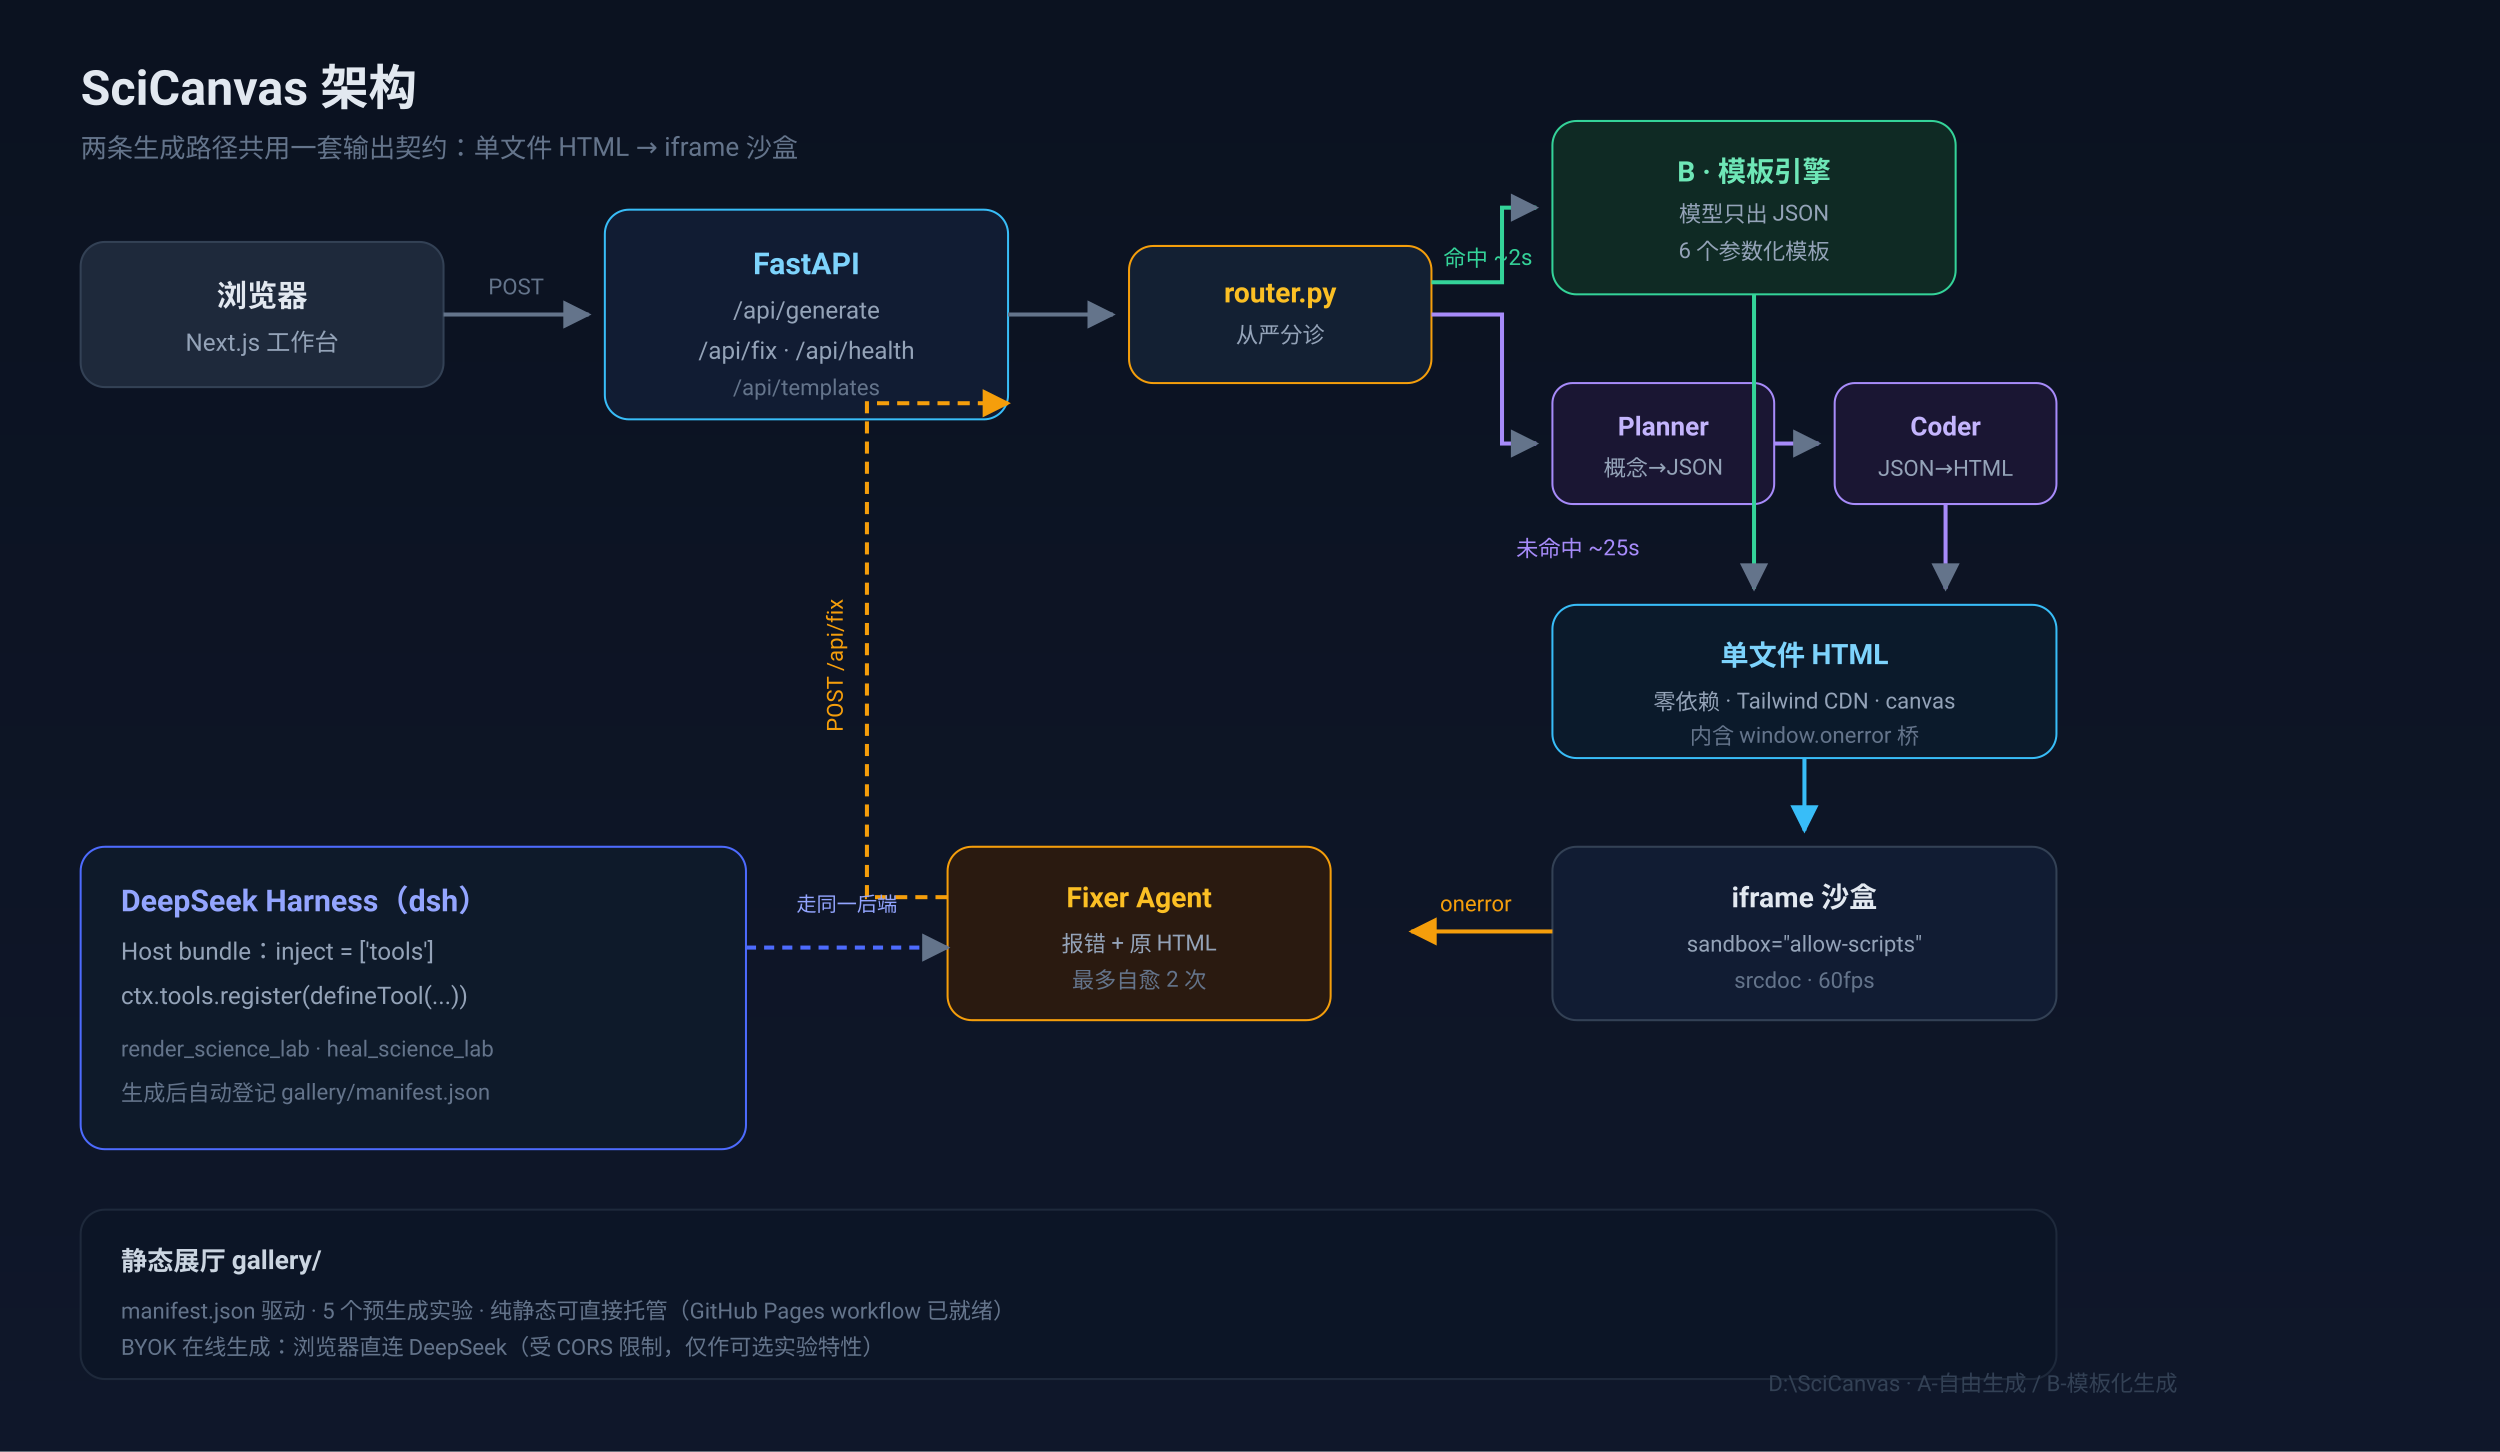
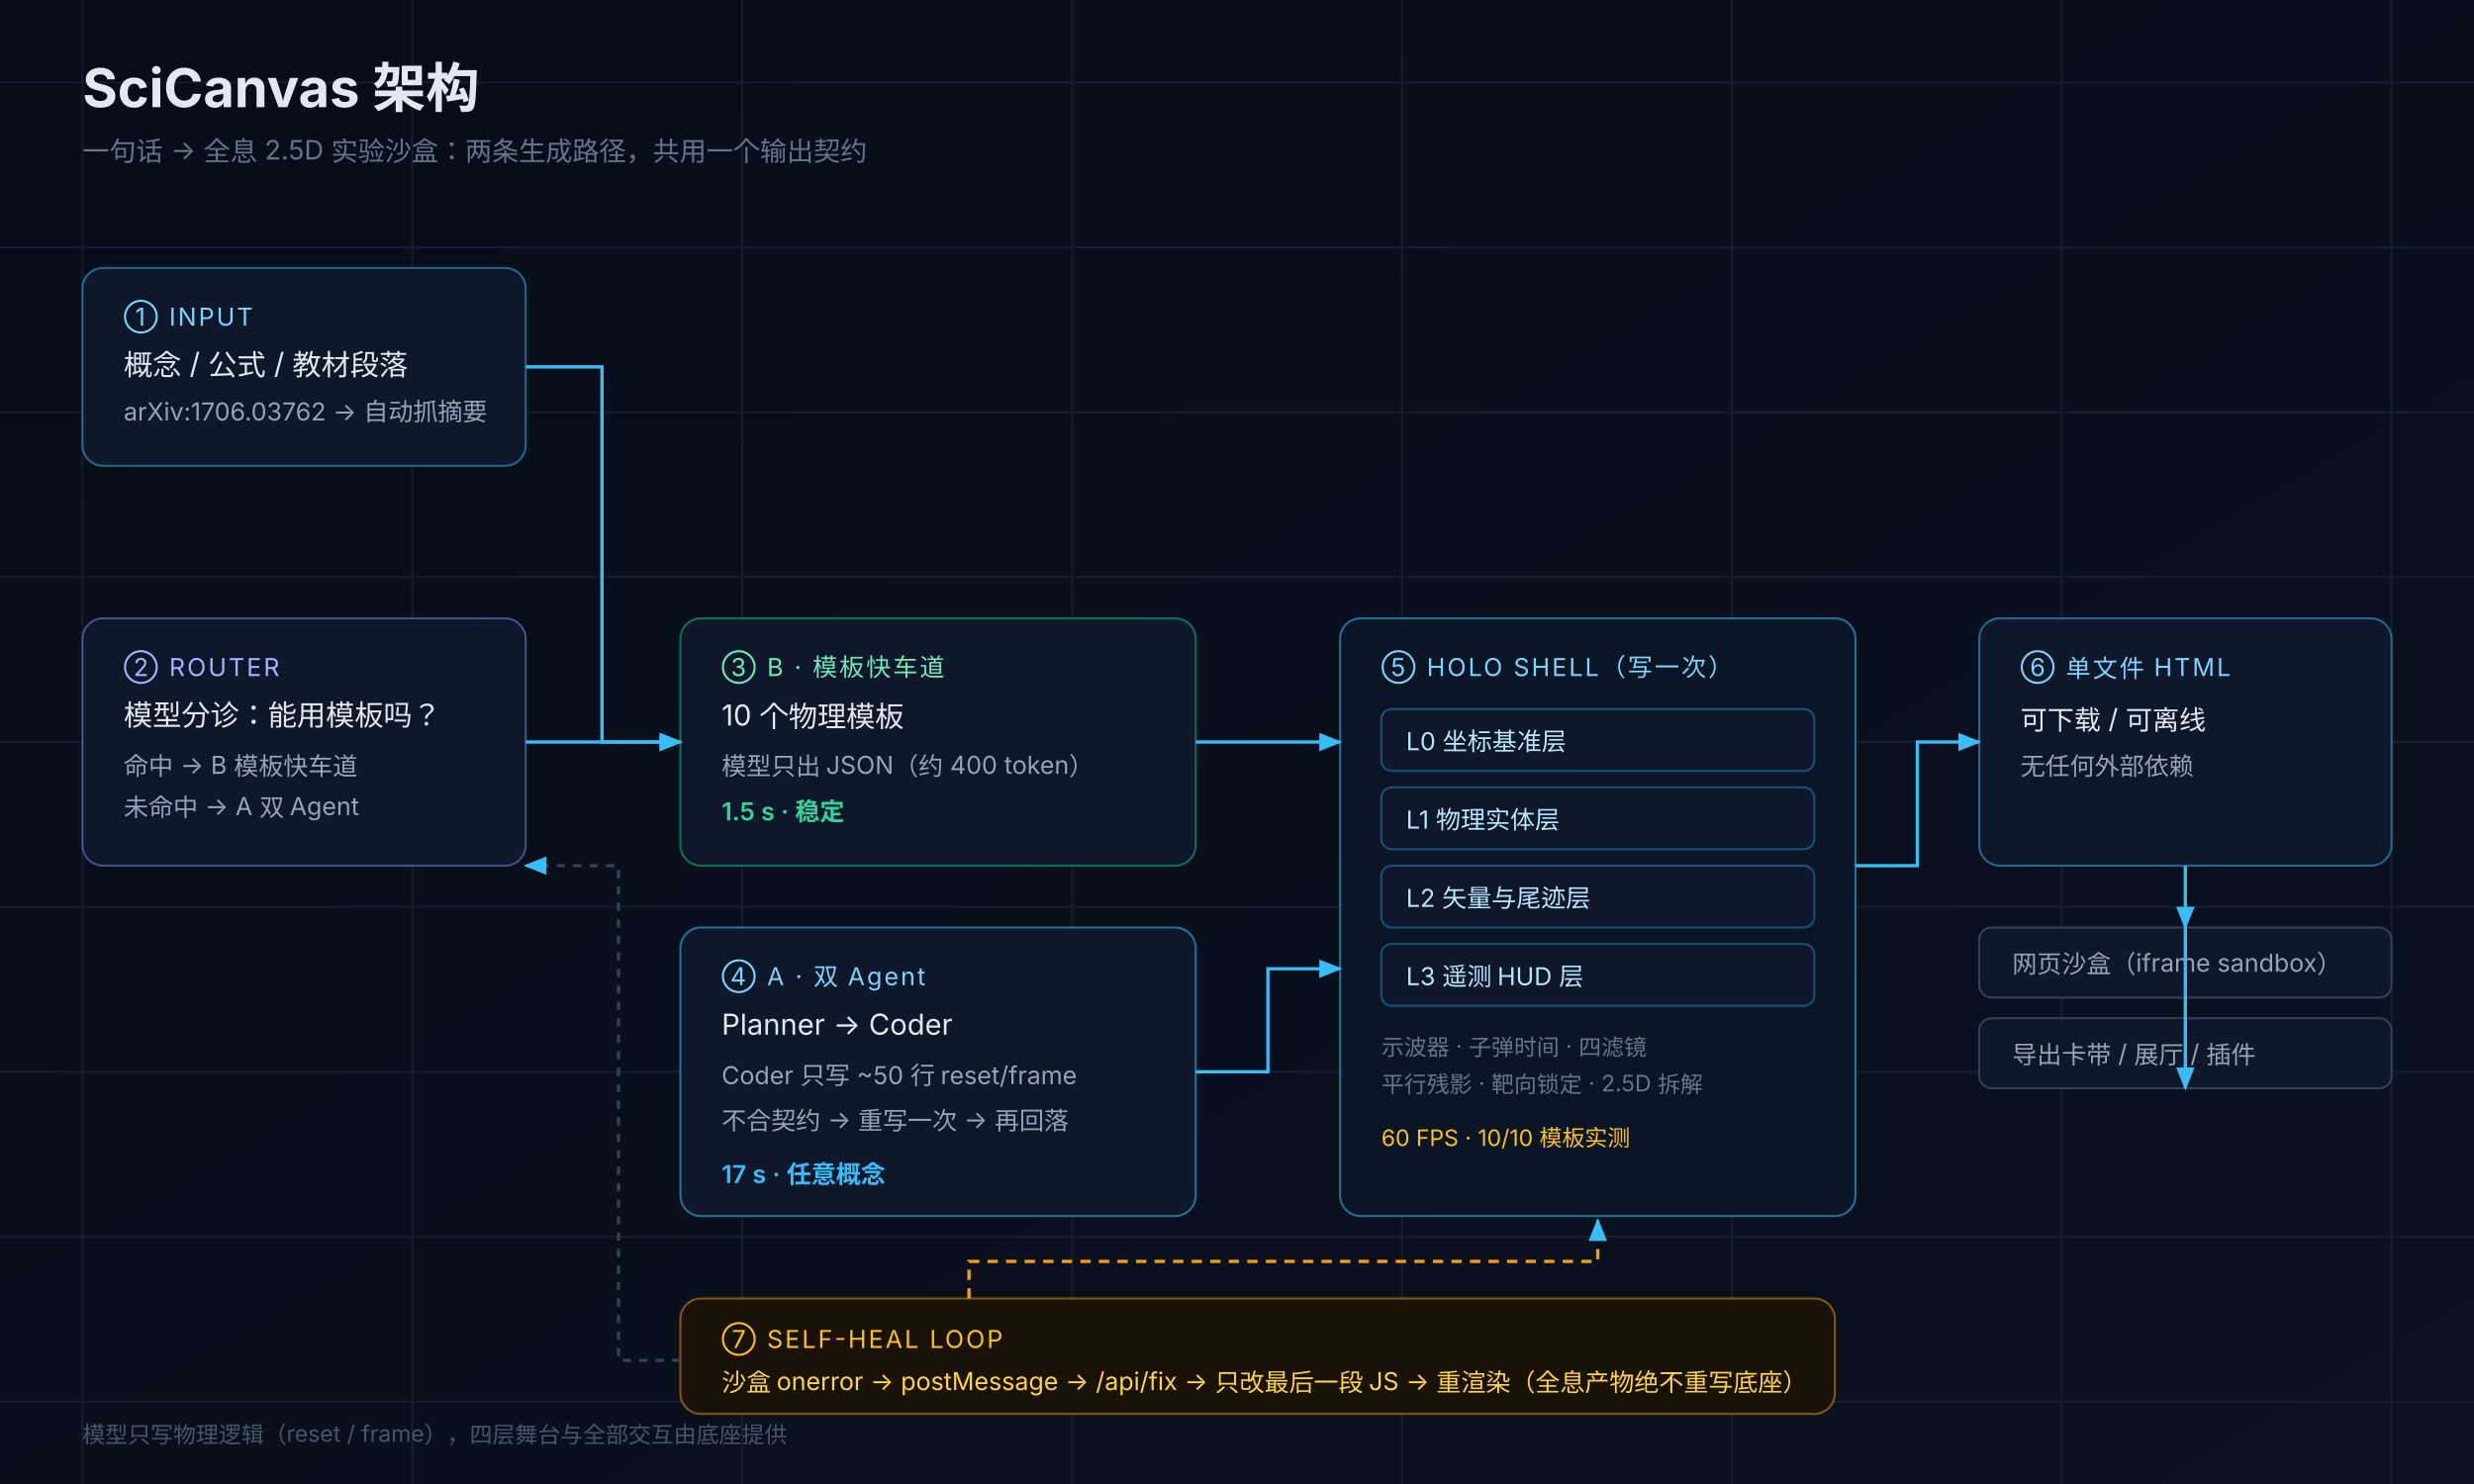
- <svg xmlns="http://www.w3.org/2000/svg" viewBox="0 0 1240 720" width="1240" height="720" font-family="ui-sans-serif, system-ui, 'Segoe UI', Roboto, sans-serif">
+ <svg xmlns="http://www.w3.org/2000/svg" viewBox="0 0 1200 720" width="1200" height="720" font-family="ui-sans-serif, -apple-system, 'Segoe UI', 'Microsoft YaHei', sans-serif">
  <defs>
-     <linearGradient id="bg" x1="0" y1="0" x2="0" y2="1">
-       <stop offset="0" stop-color="#0b1220" />
-       <stop offset="1" stop-color="#0f172a" />
+     <linearGradient id="bg" x1="0" y1="0" x2="1" y2="1">
+       <stop offset="0%" stop-color="#070d18" />
+       <stop offset="100%" stop-color="#0b1220" />
+     </linearGradient>
+     <linearGradient id="accent" x1="0" y1="0" x2="1" y2="0">
+       <stop offset="0%" stop-color="#38bdf8" />
+       <stop offset="100%" stop-color="#818cf8" />
    </linearGradient>
    <marker id="arrow" viewBox="0 0 10 10" refX="9" refY="5" markerWidth="7" markerHeight="7" orient="auto-start-reverse">
-       <path d="M 0 0 L 10 5 L 0 10 z" fill="#64748b" />
+       <path d="M 0 1 L 10 5 L 0 9 z" fill="#38bdf8" />
    </marker>
-     <marker id="arrowCyan" viewBox="0 0 10 10" refX="9" refY="5" markerWidth="7" markerHeight="7" orient="auto-start-reverse">
-       <path d="M 0 0 L 10 5 L 0 10 z" fill="#38bdf8" />
-     </marker>
-     <marker id="arrowAmber" viewBox="0 0 10 10" refX="9" refY="5" markerWidth="7" markerHeight="7" orient="auto-start-reverse">
-       <path d="M 0 0 L 10 5 L 0 10 z" fill="#f59e0b" />
-     </marker>
+     <filter id="glow" x="-40%" y="-40%" width="180%" height="180%">
+       <feGaussianBlur stdDeviation="4" result="b" />
+       <feMerge>
+         <feMergeNode in="b" />
+         <feMergeNode in="SourceGraphic" />
+       </feMerge>
+     </filter>
  </defs>
-   <rect width="1240" height="720" fill="url(#bg)" />
-   <text x="40" y="52" fill="#e2e8f0" font-size="24" font-weight="700">SciCanvas 架构</text>
-   <text x="40" y="78" fill="#64748b" font-size="13">两条生成路径共用一套输出契约：单文件 HTML → iframe 沙盒</text>
-   <rect x="40" y="120" width="180" height="72" rx="12" fill="#1e293b" stroke="#334155" />
-   <text x="130" y="152" fill="#e2e8f0" font-size="15" font-weight="600" text-anchor="middle">浏览器</text>
-   <text x="130" y="174" fill="#94a3b8" font-size="12" text-anchor="middle">Next.js 工作台</text>
-   <rect x="300" y="104" width="200" height="104" rx="12" fill="#111c33" stroke="#38bdf8" />
-   <text x="400" y="136" fill="#7dd3fc" font-size="15" font-weight="600" text-anchor="middle">FastAPI</text>
-   <text x="400" y="158" fill="#94a3b8" font-size="12" text-anchor="middle">/api/generate</text>
-   <text x="400" y="178" fill="#94a3b8" font-size="12" text-anchor="middle">/api/fix · /api/health</text>
-   <text x="400" y="196" fill="#64748b" font-size="11" text-anchor="middle">/api/templates</text>
-   <line x1="220" y1="156" x2="292" y2="156" stroke="#64748b" stroke-width="2" marker-end="url(#arrow)" />
-   <text x="256" y="146" fill="#64748b" font-size="11" text-anchor="middle">POST</text>
-   <rect x="560" y="122" width="150" height="68" rx="12" fill="#132033" stroke="#f59e0b" />
-   <text x="635" y="150" fill="#fbbf24" font-size="14" font-weight="600" text-anchor="middle">router.py</text>
-   <text x="635" y="170" fill="#94a3b8" font-size="11" text-anchor="middle">从严分诊</text>
-   <line x1="500" y1="156" x2="552" y2="156" stroke="#64748b" stroke-width="2" marker-end="url(#arrow)" />
-   <rect x="770" y="60" width="200" height="86" rx="12" fill="#0f2a24" stroke="#34d399" />
-   <text x="870" y="90" fill="#6ee7b7" font-size="14" font-weight="600" text-anchor="middle">B · 模板引擎</text>
-   <text x="870" y="110" fill="#94a3b8" font-size="11" text-anchor="middle">模型只出 JSON</text>
-   <text x="870" y="128" fill="#94a3b8" font-size="11" text-anchor="middle">6 个参数化模板</text>
-   <path d="M 710 140 L 745 140 L 745 103 L 762 103" fill="none" stroke="#34d399" stroke-width="2" marker-end="url(#arrow)" />
-   <text x="716" y="132" fill="#34d399" font-size="11">命中 ~2s</text>
-   <rect x="770" y="190" width="110" height="60" rx="10" fill="#1a1633" stroke="#a78bfa" />
-   <text x="825" y="216" fill="#c4b5fd" font-size="13" font-weight="600" text-anchor="middle">Planner</text>
-   <text x="825" y="236" fill="#94a3b8" font-size="11" text-anchor="middle">概念→JSON</text>
-   <rect x="910" y="190" width="110" height="60" rx="10" fill="#1a1633" stroke="#a78bfa" />
-   <text x="965" y="216" fill="#c4b5fd" font-size="13" font-weight="600" text-anchor="middle">Coder</text>
-   <text x="965" y="236" fill="#94a3b8" font-size="11" text-anchor="middle">JSON→HTML</text>
-   <path d="M 710 156 L 745 156 L 745 220 L 762 220" fill="none" stroke="#a78bfa" stroke-width="2" marker-end="url(#arrow)" />
-   <text x="752" y="276" fill="#a78bfa" font-size="11">未命中 ~25s</text>
-   <line x1="880" y1="220" x2="902" y2="220" stroke="#a78bfa" stroke-width="2" marker-end="url(#arrow)" />
-   <rect x="770" y="300" width="250" height="76" rx="12" fill="#0b1a2b" stroke="#38bdf8" />
-   <text x="895" y="330" fill="#7dd3fc" font-size="14" font-weight="600" text-anchor="middle">单文件 HTML</text>
-   <text x="895" y="352" fill="#94a3b8" font-size="11" text-anchor="middle">零依赖 · Tailwind CDN · canvas</text>
-   <text x="895" y="369" fill="#64748b" font-size="11" text-anchor="middle">内含 window.onerror 桥</text>
-   <line x1="870" y1="146" x2="870" y2="292" stroke="#34d399" stroke-width="2" marker-end="url(#arrow)" />
-   <line x1="965" y1="250" x2="965" y2="292" stroke="#a78bfa" stroke-width="2" marker-end="url(#arrow)" />
-   <rect x="770" y="420" width="250" height="86" rx="12" fill="#111c33" stroke="#334155" />
-   <text x="895" y="450" fill="#e2e8f0" font-size="14" font-weight="600" text-anchor="middle">iframe 沙盒</text>
-   <text x="895" y="472" fill="#94a3b8" font-size="11" text-anchor="middle">sandbox="allow-scripts"</text>
-   <text x="895" y="490" fill="#64748b" font-size="11" text-anchor="middle">srcdoc · 60fps</text>
-   <line x1="895" y1="376" x2="895" y2="412" stroke="#38bdf8" stroke-width="2" marker-end="url(#arrowCyan)" />
-   <rect x="470" y="420" width="190" height="86" rx="12" fill="#2a1a10" stroke="#f59e0b" />
-   <text x="565" y="450" fill="#fbbf24" font-size="14" font-weight="600" text-anchor="middle">Fixer Agent</text>
-   <text x="565" y="472" fill="#94a3b8" font-size="11" text-anchor="middle">报错 + 原 HTML</text>
-   <text x="565" y="490" fill="#64748b" font-size="11" text-anchor="middle">最多自愈 2 次</text>
-   <path d="M 770 462 L 700 462" fill="none" stroke="#f59e0b" stroke-width="2" marker-end="url(#arrowAmber)" />
-   <text x="732" y="452" fill="#f59e0b" font-size="11" text-anchor="middle">onerror</text>
-   <path d="M 470 445 L 430 445 L 430 200 L 500 200" fill="none" stroke="#f59e0b" stroke-width="2" stroke-dasharray="6 4" marker-end="url(#arrowAmber)" />
-   <text x="418" y="330" fill="#f59e0b" font-size="11" transform="rotate(-90 418 330)" text-anchor="middle">POST /api/fix</text>
-   <rect x="40" y="420" width="330" height="150" rx="12" fill="#0e1a2a" stroke="#4d6bfe" />
-   <text x="60" y="452" fill="#93a5ff" font-size="15" font-weight="600">DeepSeek Harness（dsh）</text>
-   <text x="60" y="476" fill="#94a3b8" font-size="12">Host bundle：inject = ['tools']</text>
-   <text x="60" y="498" fill="#94a3b8" font-size="12">ctx.tools.register(defineTool(...))</text>
-   <text x="60" y="524" fill="#64748b" font-size="11">render_science_lab  ·  heal_science_lab</text>
-   <text x="60" y="546" fill="#64748b" font-size="11">生成后自动登记 gallery/manifest.json</text>
-   <path d="M 370 470 L 470 470" fill="none" stroke="#4d6bfe" stroke-width="2" stroke-dasharray="5 4" marker-end="url(#arrow)" />
-   <text x="420" y="452" fill="#93a5ff" font-size="10" text-anchor="middle">走同一后端</text>
-   <rect x="40" y="600" width="980" height="84" rx="12" fill="#0c1526" stroke="#1e293b" />
-   <text x="60" y="630" fill="#cbd5e1" font-size="13" font-weight="600">静态展厅 gallery/</text>
-   <text x="60" y="654" fill="#64748b" font-size="11">manifest.json 驱动 · 5 个预生成实验 · 纯静态可直接托管（GitHub Pages workflow 已就绪）</text>
-   <text x="60" y="672" fill="#64748b" font-size="11">BYOK 在线生成：浏览器直连 DeepSeek（受 CORS 限制，仅作可选实验特性）</text>
-   <text x="1080" y="690" fill="#334155" font-size="11" text-anchor="end">D:\SciCanvas · A-自由生成 / B-模板化生成</text>
+   <rect width="1200" height="720" fill="url(#bg)" />
+   <g stroke="#1e293b" stroke-width="1" opacity="0.55">
+     <path d="M0 40 H1200 M0 120 H1200 M0 200 H1200 M0 280 H1200 M0 360 H1200 M0 440 H1200 M0 520 H1200 M0 600 H1200 M0 680 H1200" />
+     <path d="M40 0 V720 M200 0 V720 M360 0 V720 M520 0 V720 M680 0 V720 M840 0 V720 M1000 0 V720 M1160 0 V720" />
+   </g>
+   <text x="40" y="52" fill="#e2e8f0" font-size="26" font-weight="700">SciCanvas 架构</text>
+   <text x="40" y="78" fill="#64748b" font-size="13">一句话 → 全息 2.5D 实验沙盒：两条生成路径，共用一个输出契约</text>
+   <rect x="40" y="130" width="215" height="96" rx="10" fill="#0f172a" stroke="#38bdf8" stroke-opacity="0.5" />
+   <text x="60" y="158" fill="#7dd3fc" font-size="12" letter-spacing="1">① INPUT</text>
+   <text x="60" y="182" fill="#e2e8f0" font-size="14">概念 / 公式 / 教材段落</text>
+   <text x="60" y="204" fill="#94a3b8" font-size="12">arXiv:1706.03762 → 自动抓摘要</text>
+   <rect x="40" y="300" width="215" height="120" rx="10" fill="#0f172a" stroke="#818cf8" stroke-opacity="0.5" />
+   <text x="60" y="328" fill="#a5b4fc" font-size="12" letter-spacing="1">② ROUTER</text>
+   <text x="60" y="352" fill="#e2e8f0" font-size="14">模型分诊：能用模板吗？</text>
+   <text x="60" y="376" fill="#94a3b8" font-size="12">命中 → B 模板快车道</text>
+   <text x="60" y="396" fill="#94a3b8" font-size="12">未命中 → A 双 Agent</text>
+   <rect x="330" y="300" width="250" height="120" rx="10" fill="#0f172a" stroke="#10b981" stroke-opacity="0.55" />
+   <text x="350" y="328" fill="#6ee7b7" font-size="12" letter-spacing="1">③ B · 模板快车道</text>
+   <text x="350" y="352" fill="#e2e8f0" font-size="14">10 个物理模板</text>
+   <text x="350" y="376" fill="#94a3b8" font-size="12">模型只出 JSON（约 400 token）</text>
+   <text x="350" y="398" fill="#34d399" font-size="12" font-weight="600">1.5 s · 稳定</text>
+   <rect x="330" y="450" width="250" height="140" rx="10" fill="#0f172a" stroke="#38bdf8" stroke-opacity="0.55" />
+   <text x="350" y="478" fill="#7dd3fc" font-size="12" letter-spacing="1">④ A · 双 Agent</text>
+   <text x="350" y="502" fill="#e2e8f0" font-size="14">Planner → Coder</text>
+   <text x="350" y="526" fill="#94a3b8" font-size="12">Coder 只写 ~50 行 reset/frame</text>
+   <text x="350" y="548" fill="#94a3b8" font-size="12">不合契约 → 重写一次 → 再回落</text>
+   <text x="350" y="574" fill="#38bdf8" font-size="12" font-weight="600">17 s · 任意概念</text>
+   <rect x="650" y="300" width="250" height="290" rx="10" fill="#0a1626" stroke="#38bdf8" stroke-opacity="0.55" />
+   <text x="670" y="328" fill="#7dd3fc" font-size="12" letter-spacing="1">⑤ HOLO SHELL（写一次）</text>
+   <g font-size="12">
+     <rect x="670" y="344" width="210" height="30" rx="5" fill="#0f172a" stroke="#38bdf8" stroke-opacity="0.35" />
+     <text x="682" y="364" fill="#bae6fd">L0 坐标基准层</text>
+     <rect x="670" y="382" width="210" height="30" rx="5" fill="#0f172a" stroke="#38bdf8" stroke-opacity="0.35" />
+     <text x="682" y="402" fill="#bae6fd">L1 物理实体层</text>
+     <rect x="670" y="420" width="210" height="30" rx="5" fill="#0f172a" stroke="#38bdf8" stroke-opacity="0.35" />
+     <text x="682" y="440" fill="#bae6fd">L2 矢量与尾迹层</text>
+     <rect x="670" y="458" width="210" height="30" rx="5" fill="#0f172a" stroke="#38bdf8" stroke-opacity="0.35" />
+     <text x="682" y="478" fill="#bae6fd">L3 遥测 HUD 层</text>
+   </g>
+   <text x="670" y="512" fill="#64748b" font-size="11">示波器 · 子弹时间 · 四滤镜</text>
+   <text x="670" y="530" fill="#64748b" font-size="11">平行残影 · 靶向锁定 · 2.5D 拆解</text>
+   <text x="670" y="556" fill="#fbbf24" font-size="11">60 FPS · 10/10 模板实测</text>
+   <rect x="960" y="300" width="200" height="120" rx="10" fill="#0f172a" stroke="#38bdf8" stroke-opacity="0.5" />
+   <text x="980" y="328" fill="#7dd3fc" font-size="12" letter-spacing="1">⑥ 单文件 HTML</text>
+   <text x="980" y="354" fill="#e2e8f0" font-size="13">可下载 / 可离线</text>
+   <text x="980" y="376" fill="#94a3b8" font-size="12">无任何外部依赖</text>
+   <g font-size="12" fill="#94a3b8">
+     <rect x="960" y="450" width="200" height="34" rx="6" fill="#0f172a" stroke="#334155" />
+     <text x="976" y="472">网页沙盒（iframe sandbox）</text>
+     <rect x="960" y="494" width="200" height="34" rx="6" fill="#0f172a" stroke="#334155" />
+     <text x="976" y="516">导出卡带 / 展厅 / 插件</text>
+   </g>
+   <rect x="330" y="630" width="560" height="56" rx="10" fill="#1a1206" stroke="#f59e0b" stroke-opacity="0.5" />
+   <text x="350" y="654" fill="#fbbf24" font-size="12" letter-spacing="1">⑦ SELF-HEAL LOOP</text>
+   <text x="350" y="675" fill="#fcd34d" font-size="12">沙盒 onerror → postMessage → /api/fix → 只改最后一段 JS → 重渲染（全息产物绝不重写底座）</text>
+   <g stroke="#38bdf8" stroke-width="1.6" fill="none" marker-end="url(#arrow)">
+     <path d="M255 178 H292 V360 H330" />
+     <path d="M255 360 H330" />
+     <path d="M580 360 H650" />
+     <path d="M580 520 H615 V470 H650" />
+     <path d="M900 420 H930 V360 H960" />
+     <path d="M1060 420 V450" />
+     <path d="M1060 450 V528" />
+     <path d="M330 660 H300 V420 H255" stroke="#334155" stroke-dasharray="4 4" marker-end="url(#arrow)" />
+     <path d="M470 630 V612 H775 V592" stroke="#f59e0b" stroke-dasharray="5 4" marker-end="url(#arrow)" />
+   </g>
+   <text x="40" y="700" fill="#475569" font-size="11">模型只写物理逻辑（reset / frame），四层舞台与全部交互由底座提供</text>
</svg>
